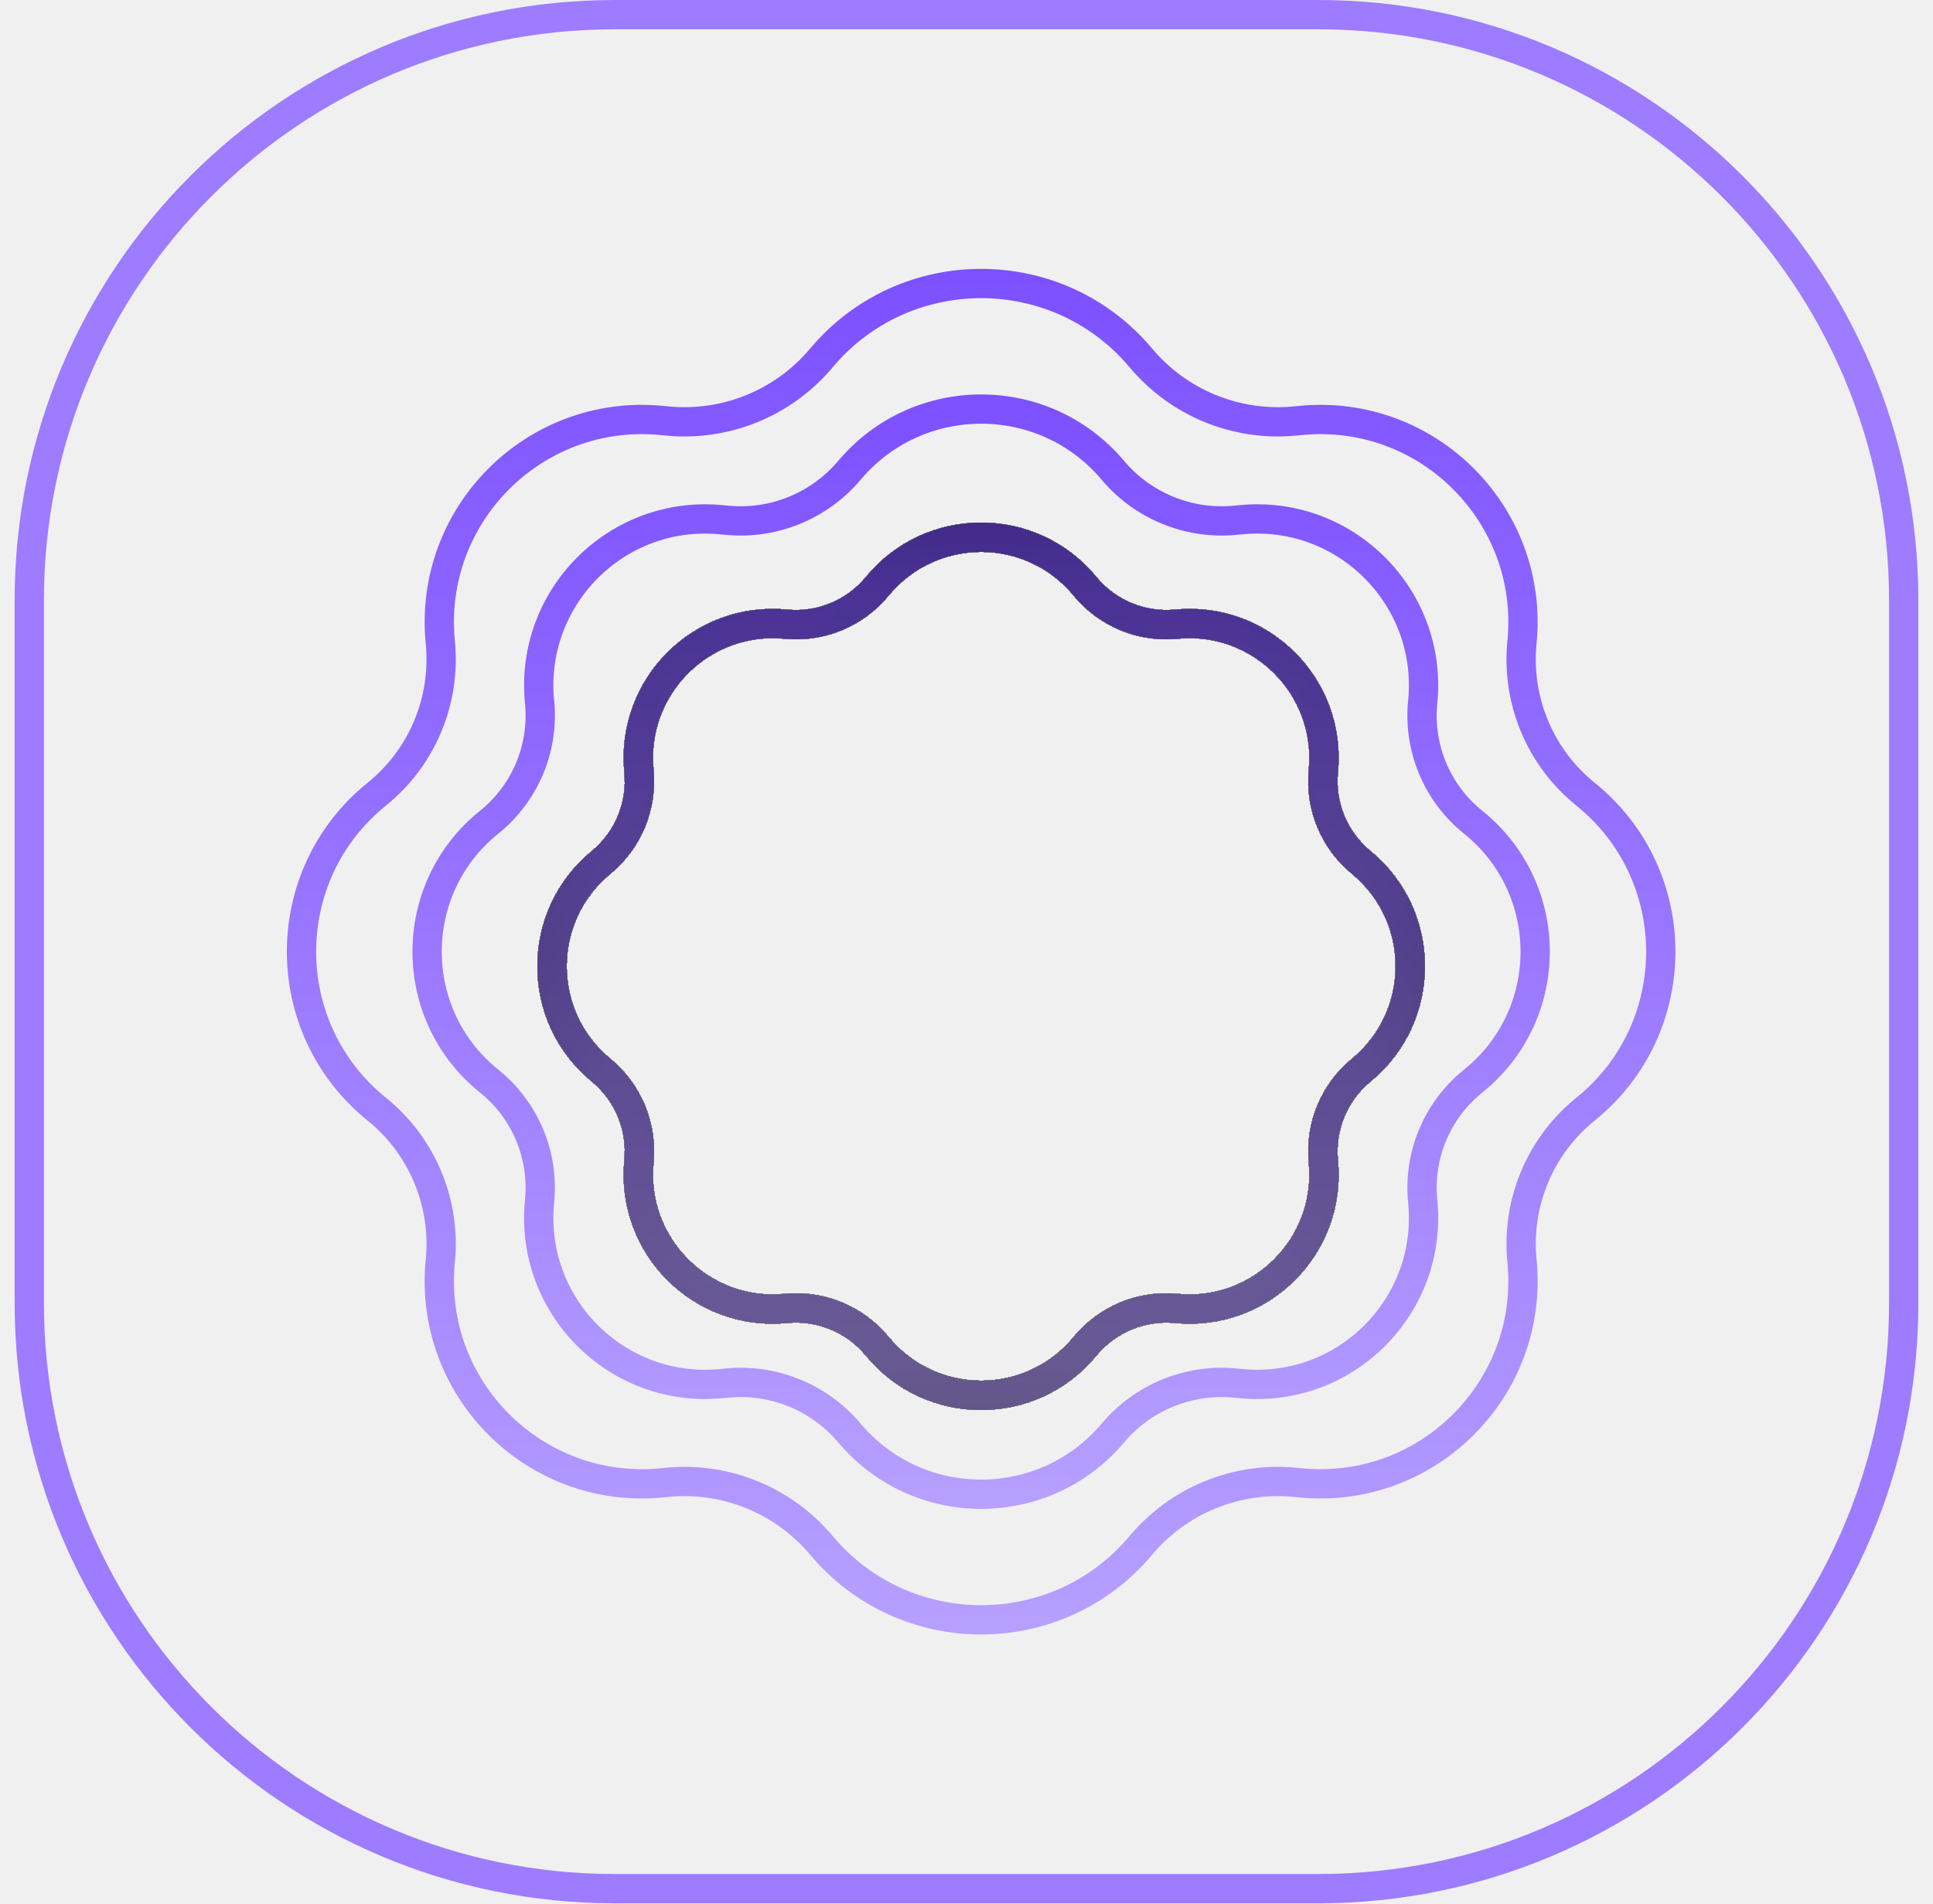
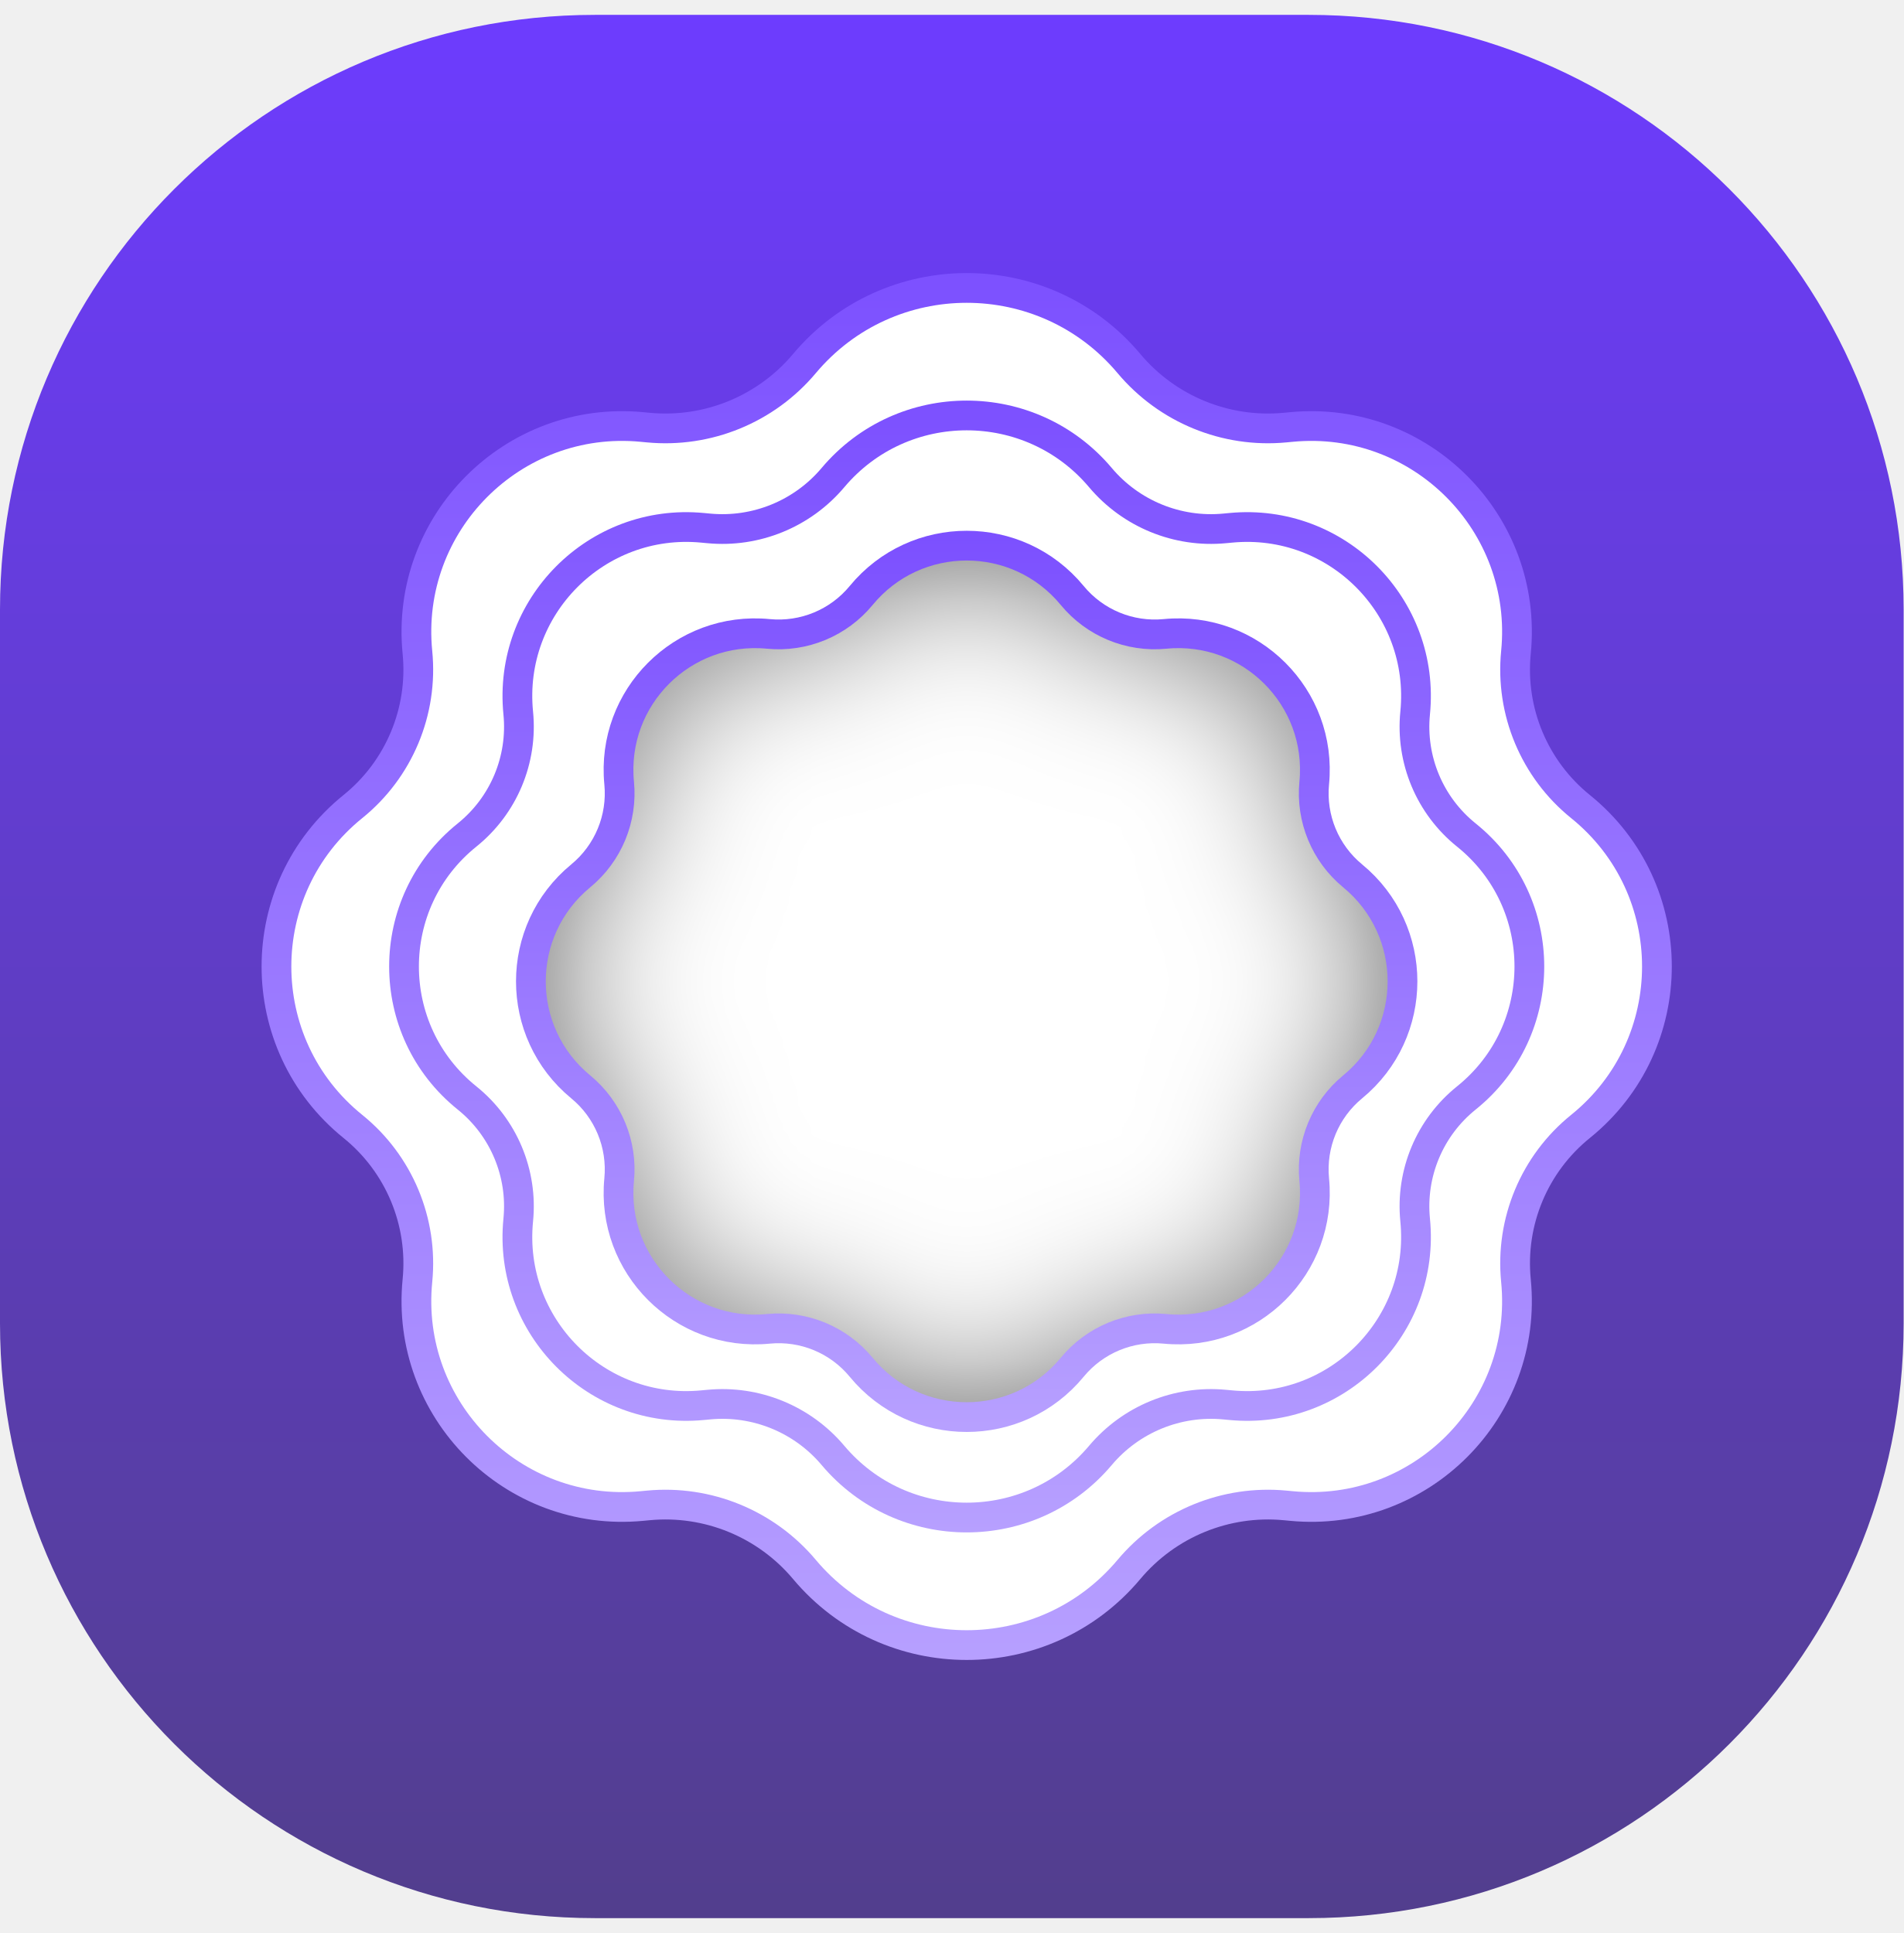
- <svg xmlns="http://www.w3.org/2000/svg" width="66" height="65" viewBox="0 0 66 65" fill="none">
-   <rect x="1" y="0.5" width="64" height="64" rx="20" stroke="#9D7CFF" />
-   <path d="M38.954 12.224C36.111 8.835 30.889 8.835 28.046 12.224C26.756 13.762 24.791 14.569 22.793 14.378L22.581 14.358C18.241 13.944 14.604 17.601 15.034 21.938C15.23 23.921 14.414 25.871 12.864 27.122C9.438 29.889 9.438 35.111 12.864 37.878C14.414 39.129 15.23 41.079 15.034 43.062C14.604 47.399 18.241 51.056 22.581 50.642L22.793 50.622C24.791 50.431 26.756 51.238 28.046 52.776C30.889 56.166 36.111 56.166 38.954 52.776C40.244 51.238 42.209 50.431 44.207 50.622L44.419 50.642C48.759 51.056 52.396 47.399 51.966 43.062C51.77 41.079 52.586 39.129 54.136 37.878C57.562 35.111 57.562 29.889 54.136 27.122C52.586 25.871 51.77 23.921 51.966 21.938C52.396 17.601 48.759 13.944 44.419 14.358L44.207 14.378C42.209 14.569 40.244 13.762 38.954 12.224Z" stroke="url(#paint0_linear_18_6)" />
-   <path d="M37.996 16.06C35.649 13.274 31.351 13.274 29.004 16.06C27.977 17.279 26.415 17.919 24.828 17.768L24.616 17.748C21.053 17.41 18.069 20.413 18.423 23.974C18.58 25.545 17.932 27.09 16.702 28.079C13.877 30.35 13.877 34.65 16.702 36.921C17.932 37.91 18.58 39.455 18.423 41.026C18.069 44.587 21.053 47.59 24.616 47.252L24.828 47.232C26.415 47.081 27.977 47.721 29.004 48.94C31.351 51.726 35.649 51.726 37.996 48.94C39.023 47.721 40.585 47.081 42.172 47.232L42.384 47.252C45.947 47.59 48.931 44.587 48.577 41.026C48.42 39.455 49.068 37.91 50.298 36.921C53.123 34.65 53.123 30.35 50.298 28.079C49.068 27.09 48.42 25.545 48.577 23.974C48.931 20.413 45.947 17.41 42.384 17.748L42.172 17.768C40.585 17.919 39.023 17.279 37.996 16.06Z" stroke="url(#paint1_linear_18_6)" />
-   <g filter="url(#filter0_i_18_6)">
-     <path d="M37.047 20.023C35.209 17.79 31.791 17.79 29.953 20.023C29.193 20.947 28.023 21.431 26.832 21.316C23.954 21.036 21.536 23.454 21.816 26.332C21.931 27.523 21.447 28.693 20.523 29.453C18.29 31.291 18.29 34.709 20.523 36.547C21.447 37.307 21.931 38.477 21.816 39.668C21.536 42.546 23.954 44.964 26.832 44.684C28.023 44.569 29.193 45.053 29.953 45.977C31.791 48.21 35.209 48.21 37.047 45.977C37.807 45.053 38.977 44.569 40.168 44.684C43.046 44.964 45.464 42.546 45.184 39.668C45.069 38.477 45.553 37.307 46.477 36.547C48.71 34.709 48.71 31.291 46.477 29.453C45.553 28.693 45.069 27.523 45.184 26.332C45.464 23.454 43.046 21.036 40.168 21.316C38.977 21.431 37.807 20.947 37.047 20.023Z" stroke="url(#paint2_linear_18_6)" />
+ <svg xmlns="http://www.w3.org/2000/svg" width="64" height="65" viewBox="0 0 64 65" fill="none">
+   <rect y="0.5" width="64" height="64" rx="20" fill="url(#paint0_linear_45_2)" />
+   <path d="M43.419 14.358L43.207 14.378C41.209 14.569 39.244 13.762 37.954 12.224C35.111 8.835 29.889 8.835 27.046 12.224C25.756 13.762 23.791 14.569 21.793 14.378L21.581 14.358C17.241 13.944 13.604 17.601 14.034 21.938C14.23 23.921 13.414 25.871 11.864 27.122C8.438 29.889 8.438 35.111 11.864 37.878C13.414 39.129 14.23 41.079 14.034 43.062C13.604 47.399 17.241 51.056 21.581 50.642L21.793 50.622C23.791 50.431 25.756 51.238 27.046 52.776C29.889 56.166 35.111 56.166 37.954 52.776C39.244 51.238 41.209 50.431 43.207 50.622L43.419 50.642C47.759 51.056 51.396 47.399 50.966 43.062C50.77 41.079 51.586 39.129 53.136 37.878C56.562 35.111 56.562 29.889 53.136 27.122C51.586 25.871 50.77 23.921 50.966 21.938C51.396 17.601 47.759 13.944 43.419 14.358Z" fill="white" stroke="url(#paint1_linear_45_2)" />
+   <path d="M41.384 17.748L41.172 17.768C39.585 17.919 38.023 17.279 36.996 16.06C34.649 13.274 30.351 13.274 28.004 16.06C26.977 17.279 25.415 17.919 23.828 17.768L23.616 17.748C20.053 17.41 17.069 20.413 17.423 23.974C17.58 25.545 16.932 27.09 15.702 28.079C12.877 30.35 12.877 34.65 15.702 36.921C16.932 37.91 17.58 39.455 17.423 41.026C17.069 44.587 20.053 47.59 23.616 47.252L23.828 47.232C25.415 47.081 26.977 47.721 28.004 48.94C30.351 51.726 34.649 51.726 36.996 48.94C38.023 47.721 39.585 47.081 41.172 47.232L41.384 47.252C44.947 47.59 47.931 44.587 47.577 41.026C47.42 39.455 48.068 37.91 49.298 36.921C52.123 34.65 52.123 30.35 49.298 28.079C48.068 27.09 47.42 25.545 47.577 23.974C47.931 20.413 44.947 17.41 41.384 17.748Z" fill="white" stroke="url(#paint2_linear_45_2)" />
+   <g filter="url(#filter0_i_45_2)">
+     <path d="M29.339 20.34C30.977 18.351 34.023 18.351 35.661 20.34V20.34C36.527 21.393 37.86 21.945 39.217 21.814V21.814C41.781 21.564 43.936 23.719 43.687 26.283V26.283C43.555 27.64 44.107 28.973 45.16 29.839V29.839C47.149 31.477 47.149 34.523 45.16 36.161V36.161C44.107 37.027 43.555 38.36 43.687 39.717V39.717C43.936 42.281 41.781 44.436 39.217 44.187V44.187C37.86 44.055 36.527 44.607 35.661 45.66V45.66C34.023 47.649 30.977 47.649 29.339 45.66V45.66C28.473 44.607 27.14 44.055 25.783 44.187V44.187C23.219 44.436 21.064 42.281 21.314 39.717V39.717C21.445 38.36 20.893 37.027 19.84 36.161V36.161C17.851 34.523 17.851 31.477 19.84 29.839V29.839C20.893 28.973 21.445 27.64 21.314 26.283V26.283C21.064 23.719 23.219 21.564 25.783 21.814V21.814C27.14 21.945 28.473 21.393 29.339 20.34V20.34Z" fill="white" />
  </g>
+   <path d="M28.953 20.023C28.193 20.947 27.023 21.431 25.832 21.316C22.954 21.036 20.536 23.454 20.816 26.332C20.931 27.523 20.447 28.693 19.523 29.453C17.29 31.291 17.29 34.709 19.523 36.547C20.447 37.307 20.931 38.477 20.816 39.668C20.536 42.546 22.954 44.964 25.832 44.684C27.023 44.569 28.193 45.053 28.953 45.977C30.791 48.21 34.209 48.21 36.047 45.977C36.807 45.053 37.977 44.569 39.168 44.684C42.046 44.964 44.464 42.546 44.184 39.668C44.069 38.477 44.553 37.307 45.477 36.547C47.71 34.709 47.71 31.291 45.477 29.453C44.553 28.693 44.069 27.523 44.184 26.332C44.464 23.454 42.046 21.036 39.168 21.316C37.977 21.431 36.807 20.947 36.047 20.023C34.209 17.79 30.791 17.79 28.953 20.023Z" stroke="url(#paint3_linear_45_2)" />
  <defs>
-     <filter id="filter0_i_18_6" x="18.348" y="17.848" width="30.303" height="30.303" filterUnits="userSpaceOnUse" color-interpolation-filters="sRGB">
+     <filter id="filter0_i_45_2" x="17.348" y="17.848" width="30.303" height="30.303" filterUnits="userSpaceOnUse" color-interpolation-filters="sRGB">
      <feFlood flood-opacity="0" result="BackgroundImageFix" />
      <feBlend mode="normal" in="SourceGraphic" in2="BackgroundImageFix" result="shape" />
      <feColorMatrix in="SourceAlpha" type="matrix" values="0 0 0 0 0 0 0 0 0 0 0 0 0 0 0 0 0 0 127 0" result="hardAlpha" />
      <feOffset />
      <feGaussianBlur stdDeviation="2.5" />
      <feComposite in2="hardAlpha" operator="arithmetic" k2="-1" k3="1" />
      <feColorMatrix type="matrix" values="0 0 0 0 0 0 0 0 0 0 0 0 0 0 0 0 0 0 0.5 0" />
-       <feBlend mode="normal" in2="shape" result="effect1_innerShadow_18_6" />
+       <feBlend mode="normal" in2="shape" result="effect1_innerShadow_45_2" />
    </filter>
-     <linearGradient id="paint0_linear_18_6" x1="33.5" y1="6.5" x2="33.5" y2="58.5" gradientUnits="userSpaceOnUse">
+     <linearGradient id="paint0_linear_45_2" x1="32" y1="0.5" x2="32" y2="64.5" gradientUnits="userSpaceOnUse">
+       <stop stop-color="#6D3CFE" />
+       <stop offset="1" stop-color="#523E8D" />
+     </linearGradient>
+     <linearGradient id="paint1_linear_45_2" x1="32.5" y1="6.5" x2="32.5" y2="58.5" gradientUnits="userSpaceOnUse">
      <stop stop-color="#794CFF" />
      <stop offset="1" stop-color="#BAA4FF" />
    </linearGradient>
-     <linearGradient id="paint1_linear_18_6" x1="33.5" y1="11.5" x2="33.5" y2="53.5" gradientUnits="userSpaceOnUse">
+     <linearGradient id="paint2_linear_45_2" x1="32.5" y1="11.5" x2="32.5" y2="53.5" gradientUnits="userSpaceOnUse">
      <stop stop-color="#794CFF" />
      <stop offset="1" stop-color="#BAA4FF" />
    </linearGradient>
-     <linearGradient id="paint2_linear_18_6" x1="33.5" y1="16.5" x2="33.5" y2="49.5" gradientUnits="userSpaceOnUse">
+     <linearGradient id="paint3_linear_45_2" x1="32.5" y1="16.5" x2="32.5" y2="49.5" gradientUnits="userSpaceOnUse">
      <stop stop-color="#794CFF" />
      <stop offset="1" stop-color="#BAA4FF" />
    </linearGradient>
  </defs>
</svg>
